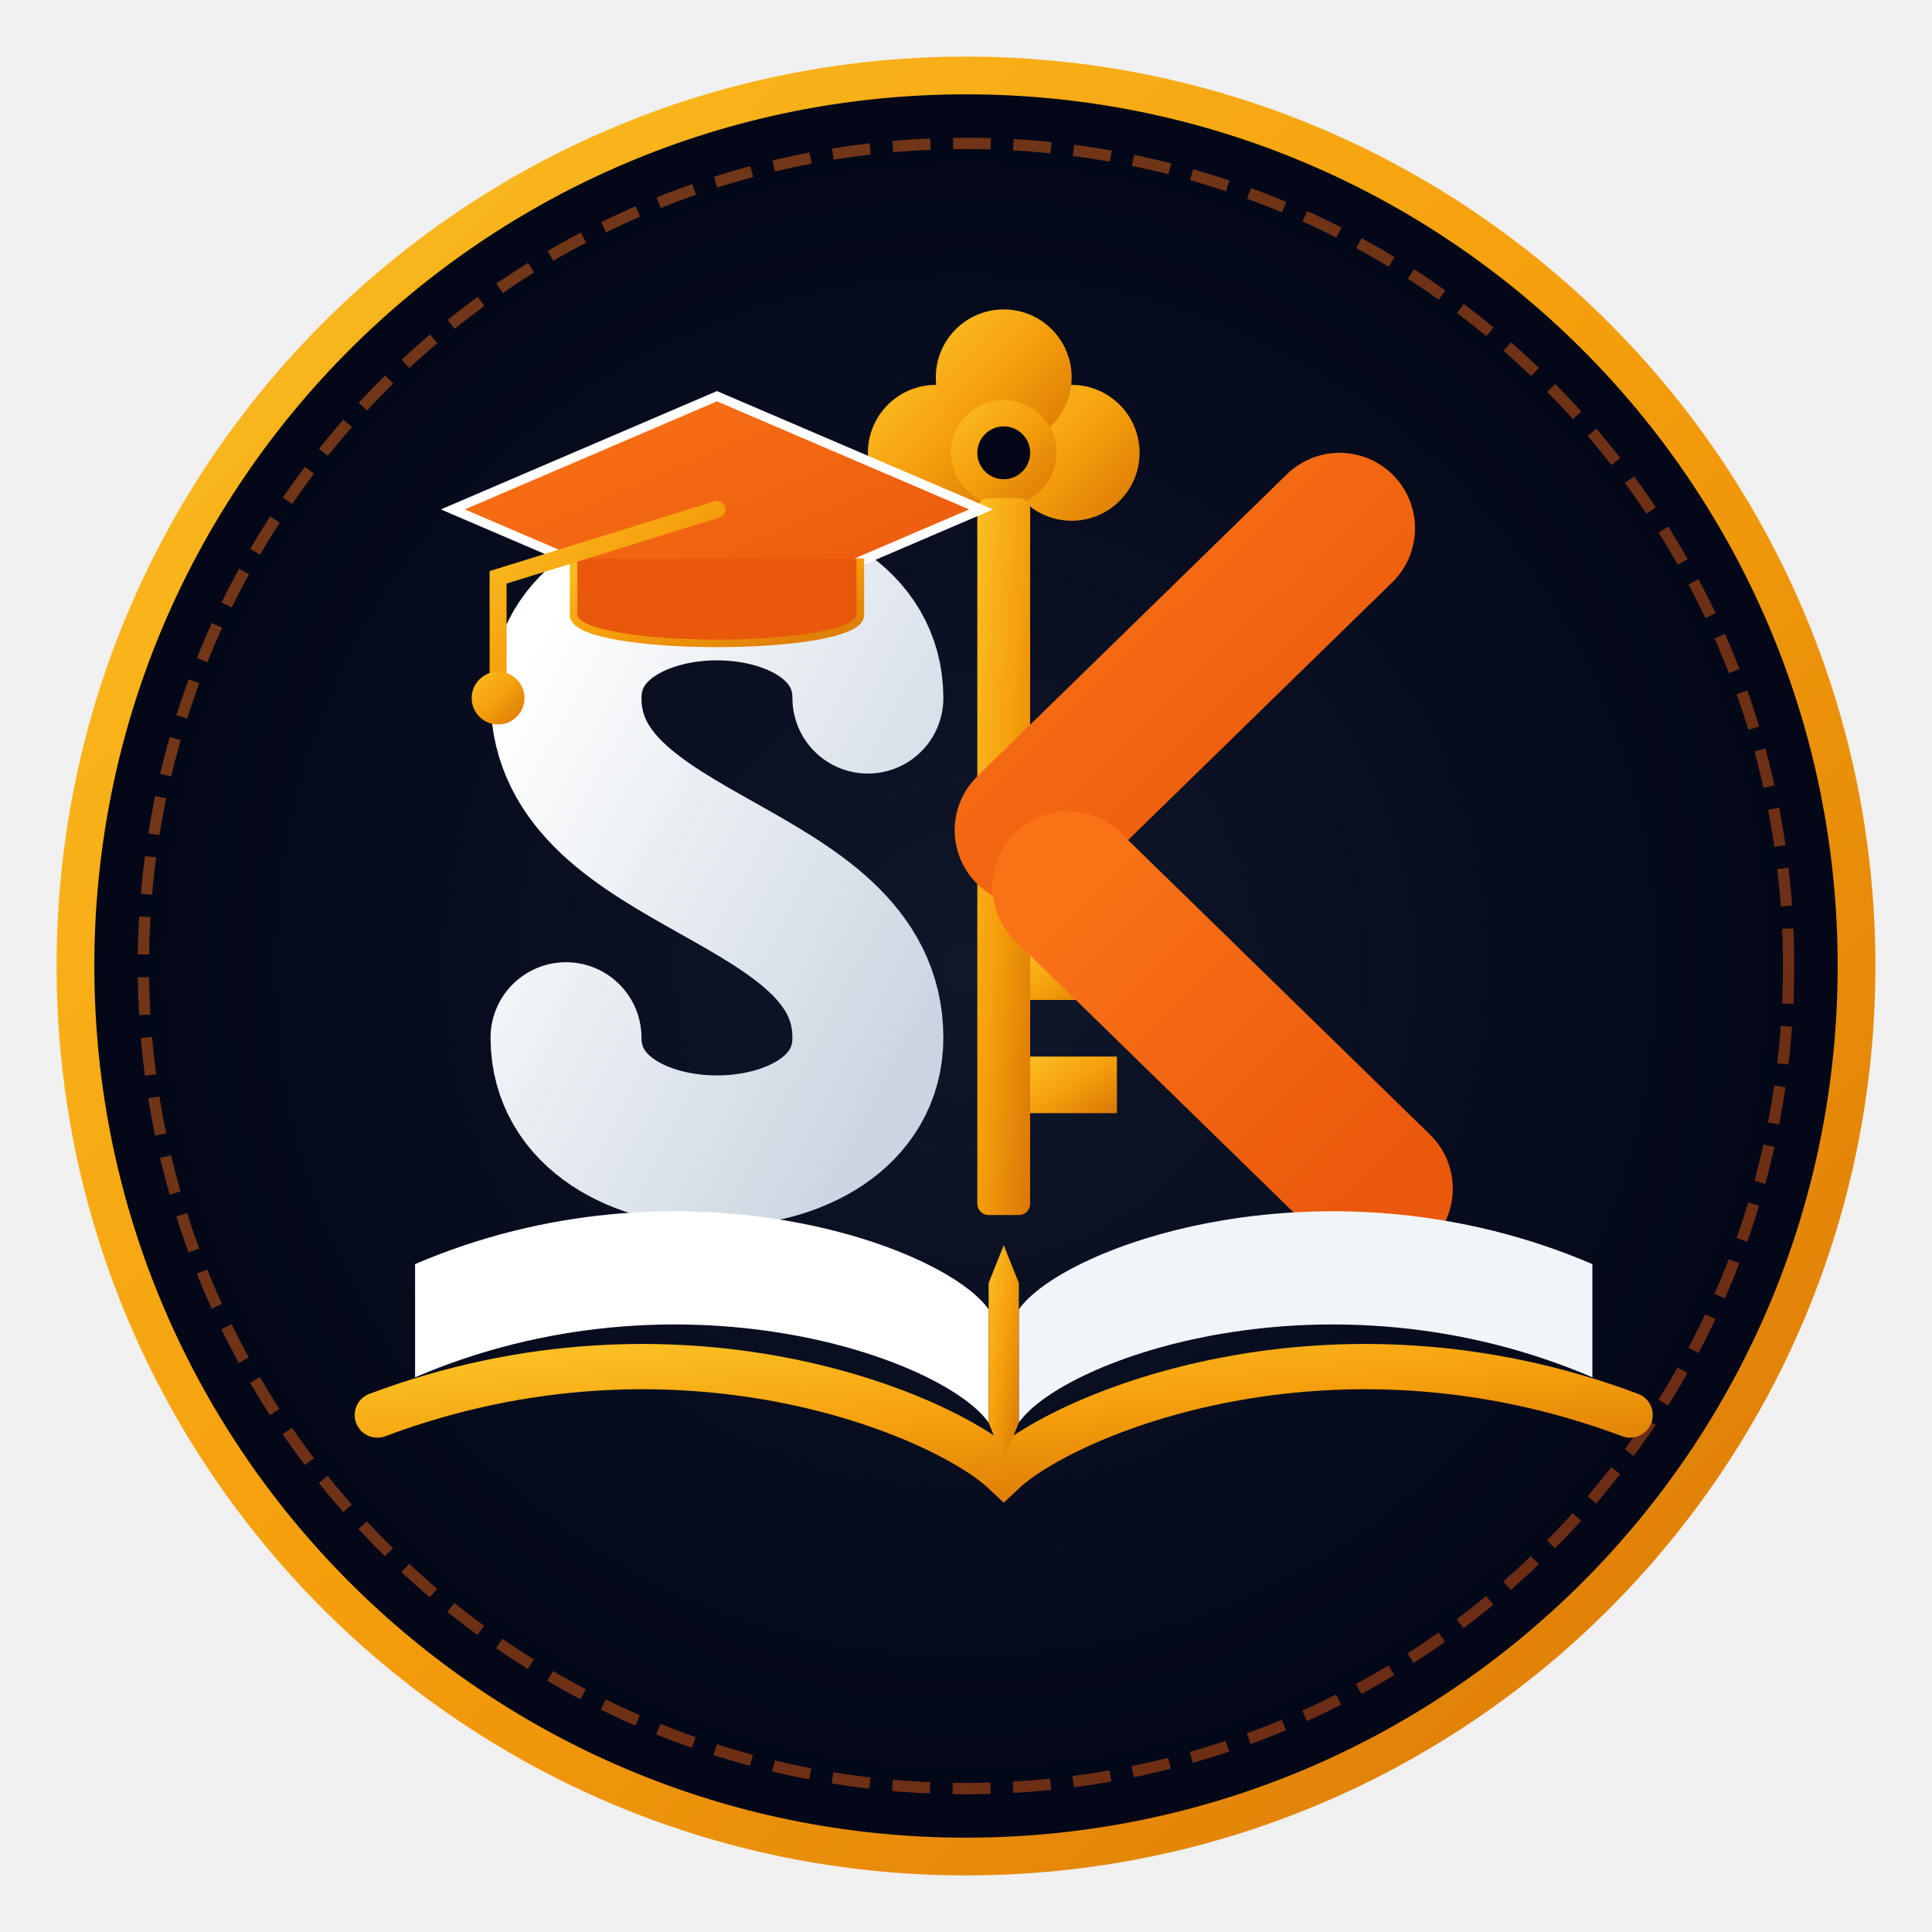
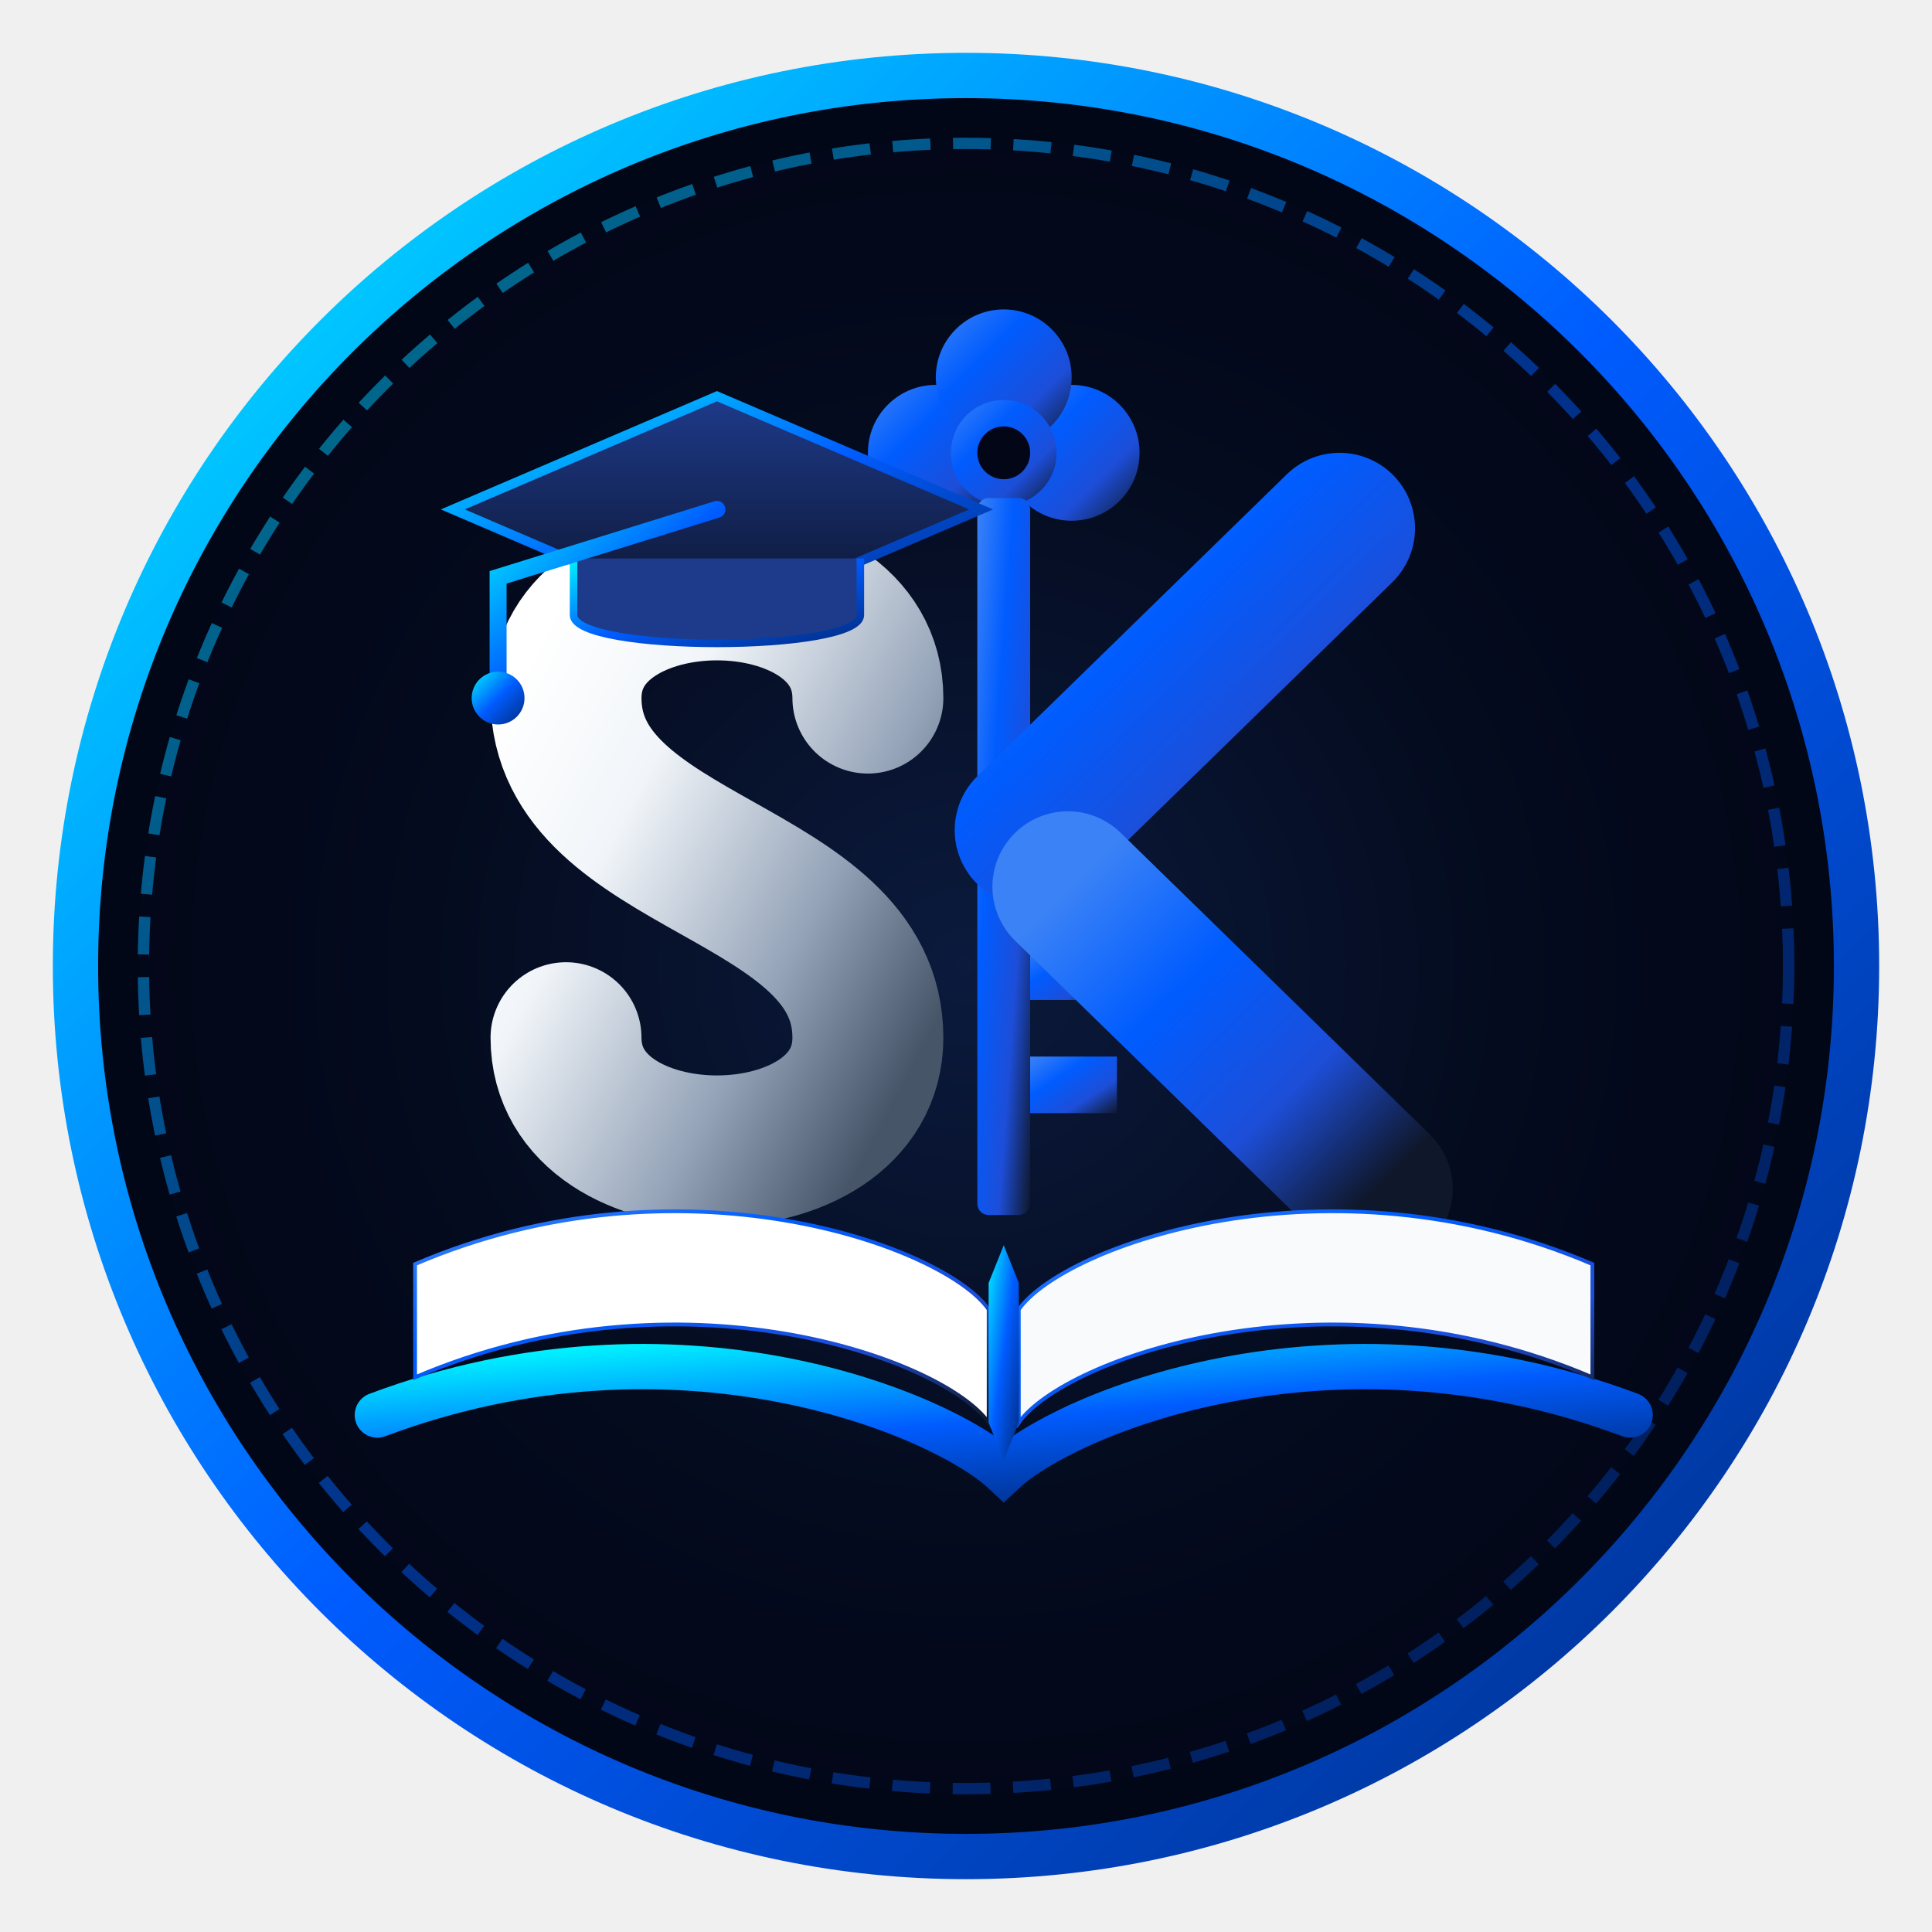
<svg xmlns="http://www.w3.org/2000/svg" viewBox="0 0 512 512" width="100%" height="100%">
  <defs>
    <radialGradient id="bg-glow" cx="50%" cy="50%" r="50%">
-       <stop offset="0%" stop-color="#0f172a" />
+       <stop offset="0%" stop-color="#0b1a3d" />
+       <stop offset="60%" stop-color="#040b1e" />
      <stop offset="100%" stop-color="#020617" />
    </radialGradient>
-     <linearGradient id="gold-grad" x1="0%" y1="0%" x2="100%" y2="100%">
-       <stop offset="0%" stop-color="#fbbf24" />
-       <stop offset="50%" stop-color="#f59e0b" />
-       <stop offset="100%" stop-color="#d97706" />
+     <linearGradient id="metallic-blue" x1="0%" y1="0%" x2="100%" y2="100%">
+       <stop offset="0%" stop-color="#3b82f6" />
+       <stop offset="35%" stop-color="#005CFF" />
+       <stop offset="70%" stop-color="#1d4ed8" />
+       <stop offset="100%" stop-color="#0f172a" />
    </linearGradient>
-     <linearGradient id="orange-grad" x1="0%" y1="0%" x2="100%" y2="100%">
-       <stop offset="0%" stop-color="#f97316" />
-       <stop offset="100%" stop-color="#ea580c" />
+     <linearGradient id="electric-blue" x1="0%" y1="0%" x2="100%" y2="100%">
+       <stop offset="0%" stop-color="#00f0ff" />
+       <stop offset="50%" stop-color="#005CFF" />
+       <stop offset="100%" stop-color="#002b80" />
    </linearGradient>
    <linearGradient id="silver-grad" x1="0%" y1="0%" x2="100%" y2="100%">
      <stop offset="0%" stop-color="#ffffff" />
-       <stop offset="100%" stop-color="#cbd5e1" />
+       <stop offset="30%" stop-color="#f1f5f9" />
+       <stop offset="70%" stop-color="#94a3b8" />
+       <stop offset="100%" stop-color="#475569" />
+     </linearGradient>
+     <linearGradient id="navy-grad" x1="0%" y1="0%" x2="0%" y2="100%">
+       <stop offset="0%" stop-color="#1e3a8a" />
+       <stop offset="100%" stop-color="#0b132b" />
    </linearGradient>
  </defs>
-   <circle cx="256" cy="256" r="236" fill="url(#bg-glow)" stroke="url(#gold-grad)" stroke-width="10" />
-   <circle cx="256" cy="256" r="218" fill="none" stroke="url(#orange-grad)" stroke-width="3" stroke-dasharray="10 6" opacity="0.45" />
+   <circle cx="256" cy="256" r="236" fill="url(#bg-glow)" stroke="url(#electric-blue)" stroke-width="12" />
+   <circle cx="256" cy="256" r="218" fill="none" stroke="url(#electric-blue)" stroke-width="3" stroke-dasharray="10 6" opacity="0.5" />
  <path d="M 230 185 C 230 145, 150 145, 150 185 C 150 230, 230 230, 230 275 C 230 315, 150 315, 150 275" fill="none" stroke="url(#silver-grad)" stroke-width="40" stroke-linecap="round" stroke-linejoin="round" />
-   <circle cx="248" cy="120" r="18" fill="url(#gold-grad)" />
-   <circle cx="284" cy="120" r="18" fill="url(#gold-grad)" />
-   <circle cx="266" cy="100" r="18" fill="url(#gold-grad)" />
-   <circle cx="266" cy="120" r="14" fill="url(#gold-grad)" />
+   <circle cx="248" cy="120" r="18" fill="url(#metallic-blue)" />
+   <circle cx="284" cy="120" r="18" fill="url(#metallic-blue)" />
+   <circle cx="266" cy="100" r="18" fill="url(#metallic-blue)" />
+   <circle cx="266" cy="120" r="14" fill="url(#metallic-blue)" />
  <circle cx="266" cy="120" r="7" fill="#020617" />
-   <rect x="259" y="132" width="14" height="190" rx="3" fill="url(#gold-grad)" />
-   <path d="M 273 250 H 296 V 265 H 273 Z" fill="url(#gold-grad)" />
-   <path d="M 273 280 H 296 V 295 H 273 Z" fill="url(#gold-grad)" />
-   <path d="M 273 220 L 355 140" fill="none" stroke="url(#orange-grad)" stroke-width="40" stroke-linecap="round" />
-   <path d="M 283 235 L 365 315" fill="none" stroke="url(#orange-grad)" stroke-width="40" stroke-linecap="round" />
-   <polygon points="190,105 120,135 190,165 260,135" fill="url(#orange-grad)" stroke="#ffffff" stroke-width="2.5" />
-   <path d="M 152 148 V 163 C 152 173, 228 173, 228 163 V 148" fill="#ea580c" stroke="url(#gold-grad)" stroke-width="2" />
-   <path d="M 190 135 L 132 153 V 183" fill="none" stroke="url(#gold-grad)" stroke-width="4.5" stroke-linecap="round" />
-   <circle cx="132" cy="185" r="7" fill="url(#gold-grad)" />
-   <path d="M 100 375 C 180 345, 250 375, 266 390 C 282 375, 352 345, 432 375" fill="none" stroke="url(#gold-grad)" stroke-width="12" stroke-linecap="round" />
-   <path d="M 110 365 C 180 335, 250 360, 262 377 L 262 347 C 250 330, 180 305, 110 335 Z" fill="#ffffff" />
-   <path d="M 422 365 C 352 335, 282 360, 270 377 L 270 347 C 282 330, 352 305, 422 335 Z" fill="#f1f5f9" />
-   <path d="M 262 377 L 266 387 L 270 377 L 270 340 L 266 330 L 262 340 Z" fill="url(#gold-grad)" />
+   <rect x="259" y="132" width="14" height="190" rx="3" fill="url(#metallic-blue)" />
+   <path d="M 273 250 H 296 V 265 H 273 Z" fill="url(#metallic-blue)" />
+   <path d="M 273 280 H 296 V 295 H 273 Z" fill="url(#metallic-blue)" />
+   <path d="M 273 220 L 355 140" fill="none" stroke="url(#metallic-blue)" stroke-width="40" stroke-linecap="round" />
+   <path d="M 283 235 L 365 315" fill="none" stroke="url(#metallic-blue)" stroke-width="40" stroke-linecap="round" />
+   <polygon points="190,105 120,135 190,165 260,135" fill="url(#navy-grad)" stroke="url(#electric-blue)" stroke-width="2.5" />
+   <path d="M 152 148 V 163 C 152 173, 228 173, 228 163 V 148" fill="#1e3a8a" stroke="url(#electric-blue)" stroke-width="2" />
+   <path d="M 190 135 L 132 153 V 183" fill="none" stroke="url(#electric-blue)" stroke-width="4.5" stroke-linecap="round" />
+   <circle cx="132" cy="185" r="7" fill="url(#electric-blue)" />
+   <path d="M 100 375 C 180 345, 250 375, 266 390 C 282 375, 352 345, 432 375" fill="none" stroke="url(#electric-blue)" stroke-width="12" stroke-linecap="round" />
+   <path d="M 110 365 C 180 335, 250 360, 262 377 L 262 347 C 250 330, 180 305, 110 335 Z" fill="#ffffff" stroke="url(#metallic-blue)" stroke-width="1" />
+   <path d="M 422 365 C 352 335, 282 360, 270 377 L 270 347 C 282 330, 352 305, 422 335 Z" fill="#f8fafc" stroke="url(#metallic-blue)" stroke-width="1" />
+   <path d="M 262 377 L 266 387 L 270 377 L 270 340 L 266 330 L 262 340 Z" fill="url(#electric-blue)" />
</svg>
